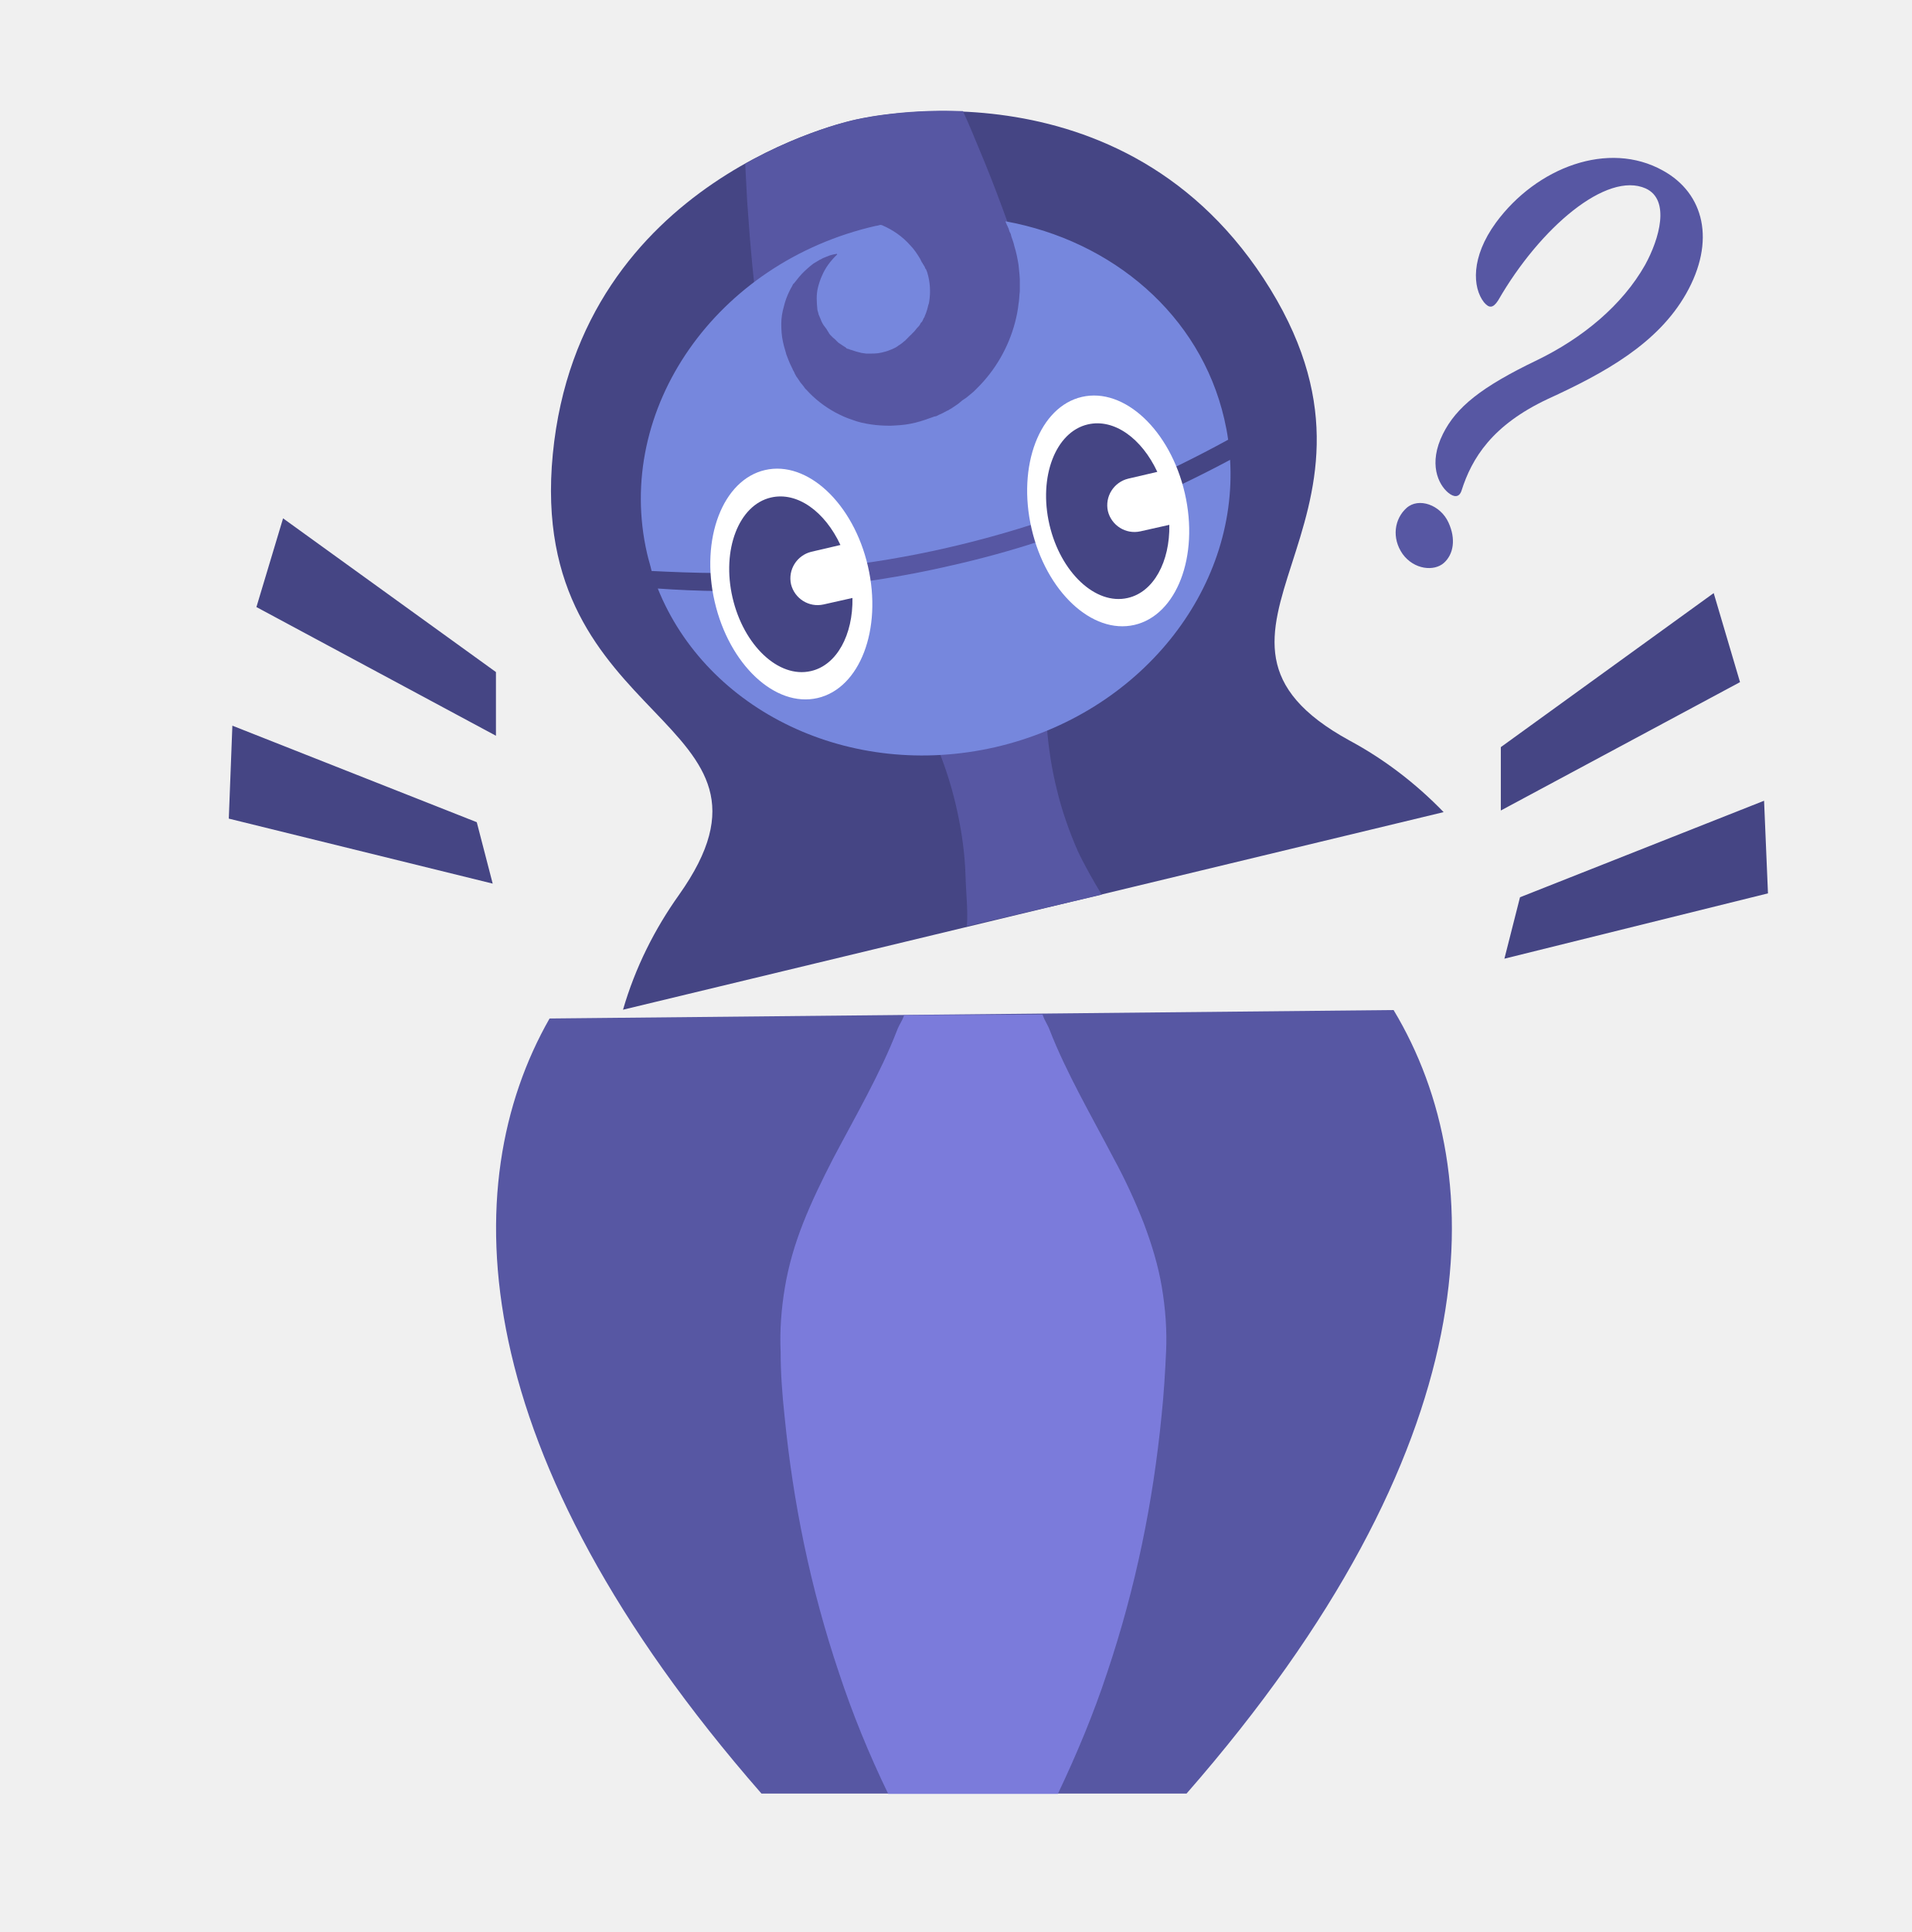
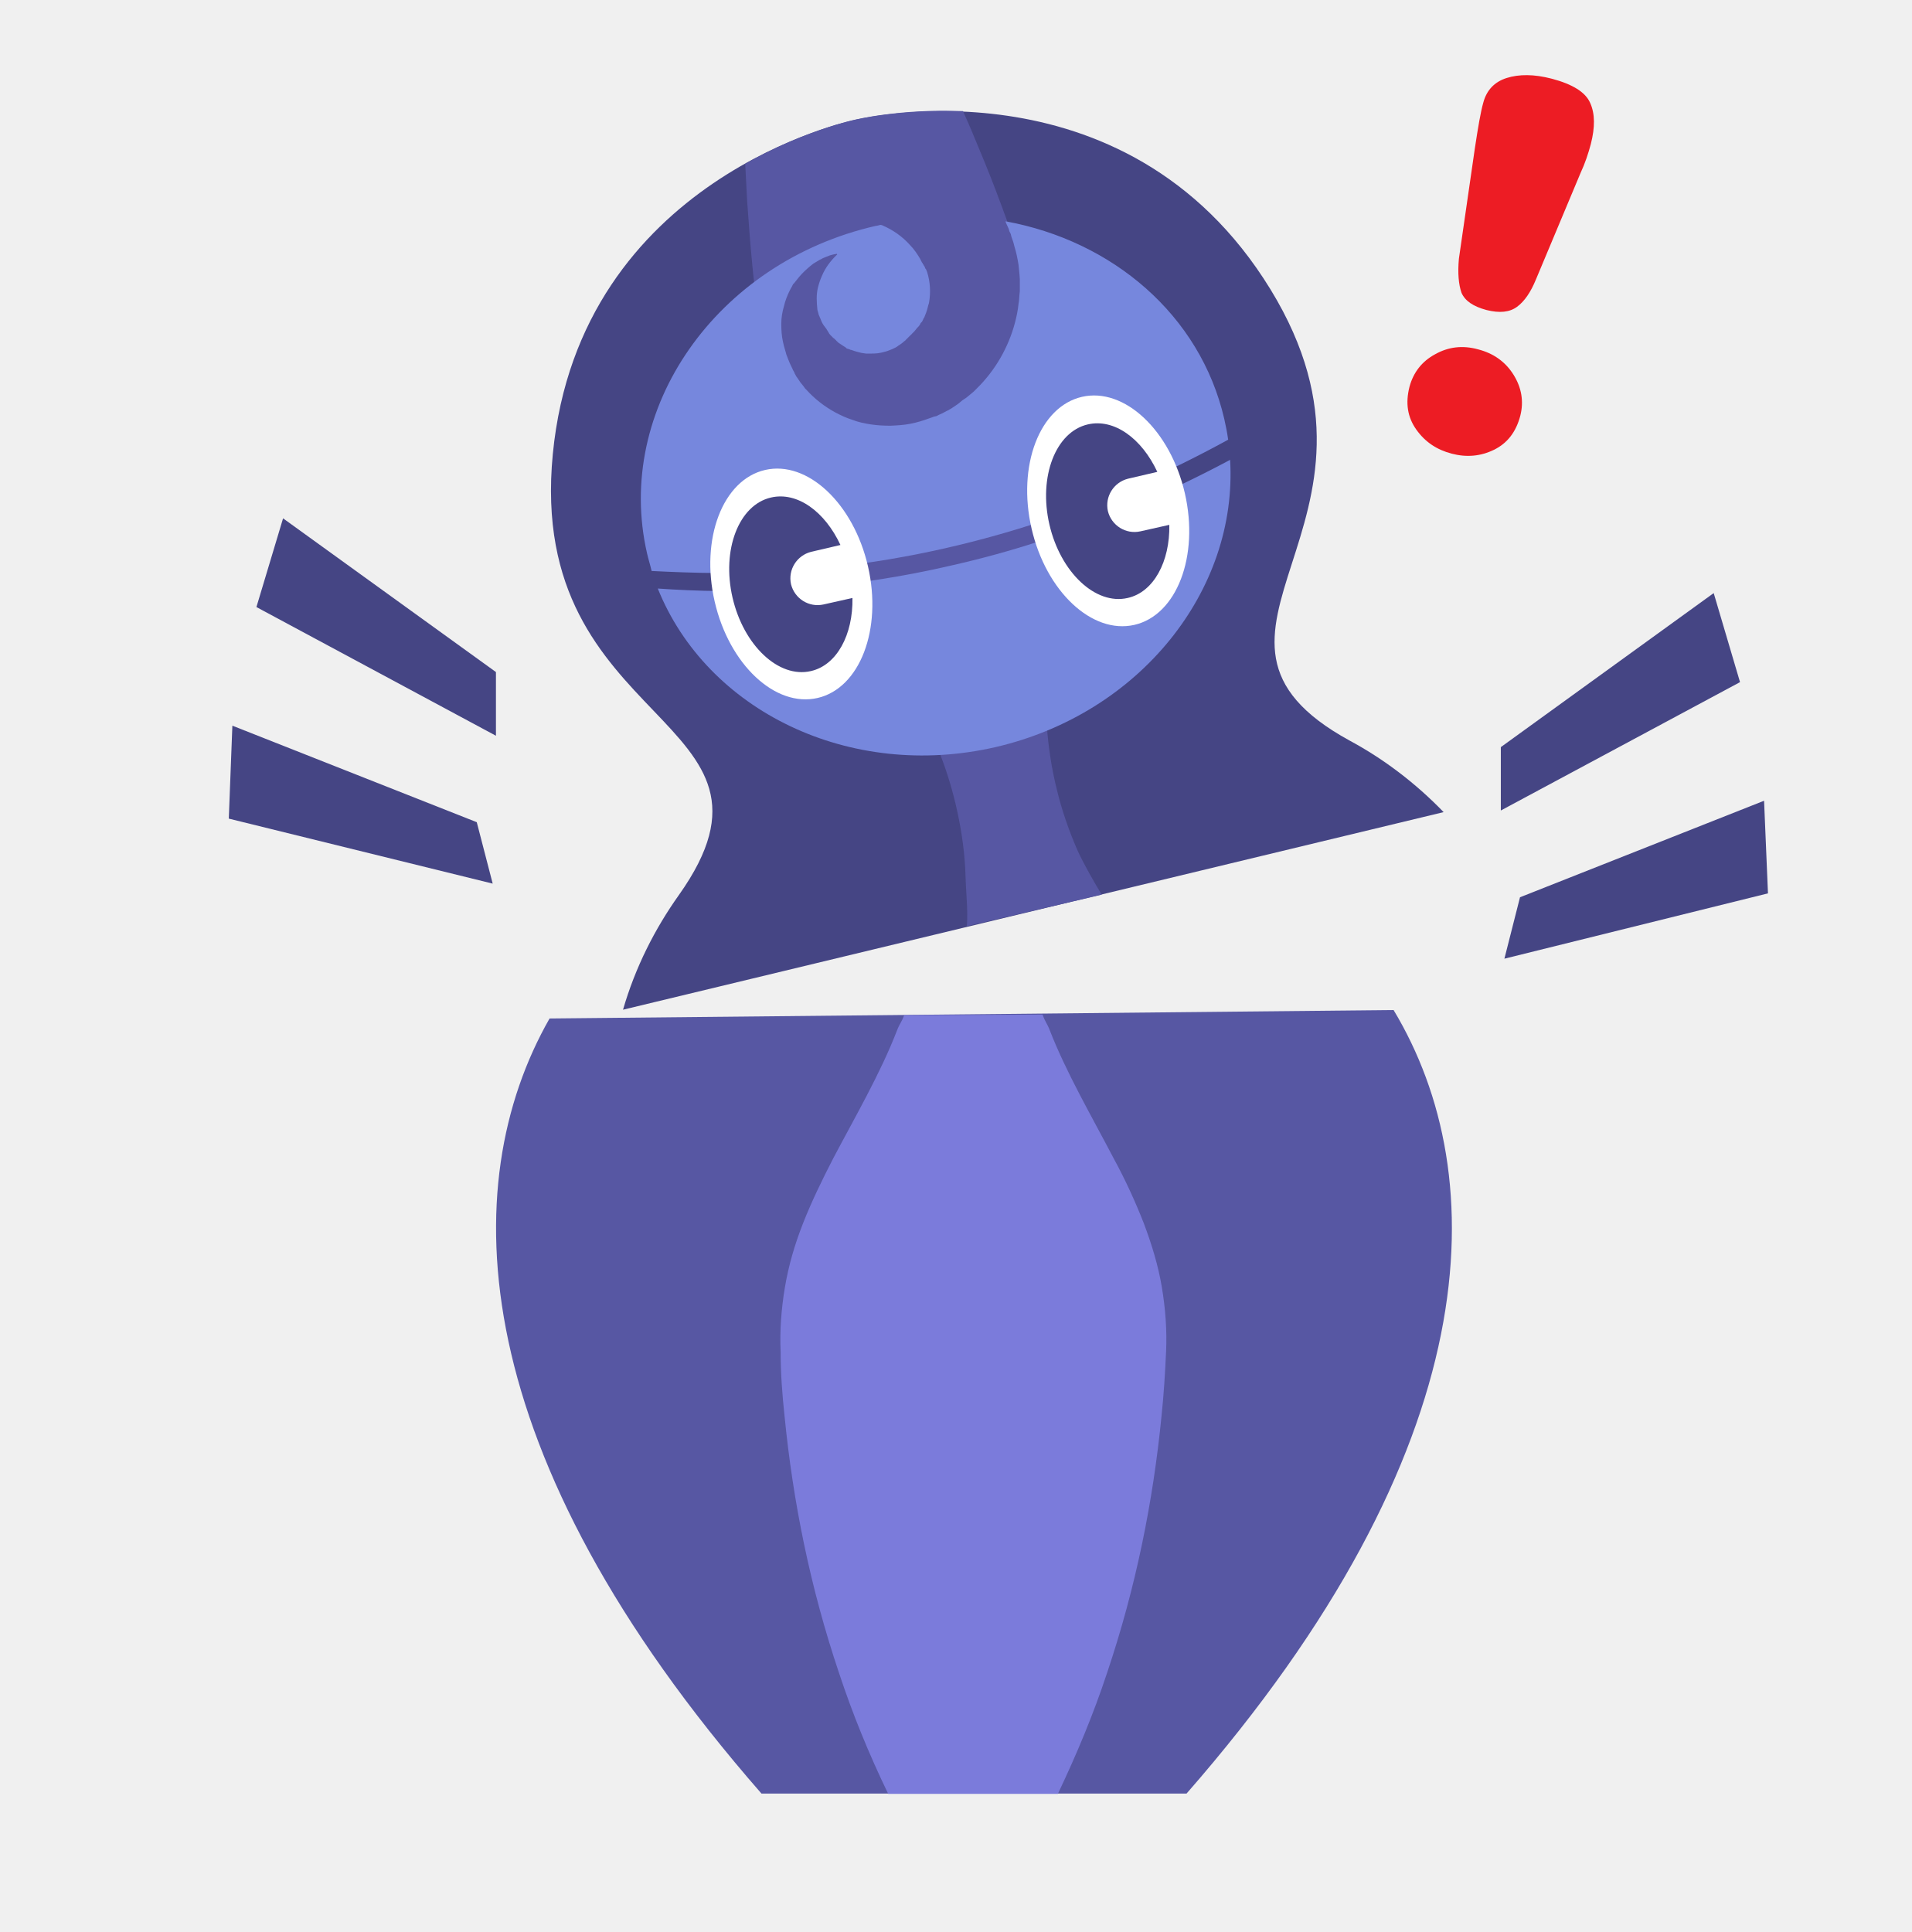
<svg xmlns="http://www.w3.org/2000/svg" version="1.1" id="Layer_1_copy" x="0px" y="0px" viewBox="0 0 588.2 594.5" style="enable-background:new 0 0 588.2 594.5;" xml:space="preserve">
  <style type="text/css">
	.st0{fill:#454584;}
	.st1{fill:#5757A3;}
	.st2{fill:#7687DD;}
	.st3{fill:#FFFFFF;}
	.st4{fill:#7B7BDB;}
+ 	.st5{fill:#ED1C24;}
</style>
  <g>
    <g>
      <g>
-         <path class="st0" d="M444.2,249.9c-8.7-9-18.5-16.4-28.9-22c-59.6-32.6,20.2-66.1-24.4-138.9C346.1,16,262.6,37,262.6,37     s-84.2,17.5-92.5,102.7c-8.3,85.2,78.1,80.3,38.8,135.7c-7.4,10.4-13.4,22.2-17.2,35.3" />
+         <path class="st0" d="M444.2,249.9c-8.7-9-18.5-16.4-28.9-22c-59.6-32.6,20.2-66.1-24.4-138.9c-44.8-73-128.3-52-128.3-52     s-84.2,17.5-92.5,102.7s78.1,80.3,38.8,135.7c-7.4,10.4-13.4,22.2-17.2,35.3" />
        <path class="st1" d="M247.3,159.3c2.8,6.1,6.1,12.2,9.7,18c7.3,11.9,15.8,23.4,22.8,35.4c3.5,6,6.5,12.1,9,18.2     c2.5,6.2,4.4,12.5,5.8,19c1.4,6.5,2.3,13,2.5,19.8c0.1,4.7,0.8,10.5,0.4,15.3l41.5-9.7c-2.5-4.1-5.5-9.4-7.4-13.5     c-2.7-6.2-4.9-12.5-6.4-18.8c-1.6-6.4-2.6-12.9-3.1-19.6c-0.5-6.7-0.4-13.5,0.1-20.3c1-13.8,3.6-27.9,5-41.8     c0.7-6.9,1-13.8,0.9-20.6c-0.2-6.7-0.9-13.4-2.1-19.8c-1.2-6.5-3.2-12.8-5-19.2c-1.9-6.3-3.9-12.7-6-18.9     c-4.2-12.6-8.7-25.1-13.9-37.4c-1.5-3.7-3.1-7.5-4.8-11.2c-19.6-0.8-33.5,2.7-33.5,2.7s-15.2,3.2-33.5,13.5     c0.2,3.8,0.4,7.7,0.6,11.5c0.9,13.4,2.1,26.6,3.9,39.7c0.9,6.6,1.9,13.1,2.9,19.6c1.1,6.5,2.1,13.1,3.9,19.4     C242.3,147,244.6,153.2,247.3,159.3z" />
        <g>
          <path class="st2" d="M319.4,166.7c-8.6,2.8-17.4,5.2-26.2,7.2c-15.4,3.6-31,6-46.5,7.1c-17.8,1.4-32.9,0.9-44.3,0.1      c15.1,37.6,59,59.1,103.9,48.8c44.5-10.3,74.6-48.3,72.2-88.4C359.4,151.7,339.6,160.2,319.4,166.7z" />
-           <path class="st2" d="M246.6,175.4c23.9-1.8,47.9-6.6,71.3-14.1c20.5-6.6,40.5-15.3,60-26c-0.3-2.2-0.7-4.2-1.2-6.4      c-7.4-32-34.4-54.8-67.3-60.8l0,0l0.1,0.4l0.6,1.3c0.2,0.4,0.4,0.9,0.5,1.4L311,72l0.1,0.4l0.1,0.4c0.3,0.9,0.7,1.9,0.9,2.9      c0.6,1.9,1,3.9,1.3,5.8c0.1,1,0.2,2,0.3,3c0,0.5,0.1,1,0.1,1.5l0,1.5c0,0.5,0,1,0,1.5c0,0.5,0,1-0.1,1.5c-0.1,1-0.1,2-0.3,3      c-0.2,2-0.6,3.9-1.1,5.8c-2,7.6-6.1,14.7-11.7,20.2l-1,1l-0.6,0.5l-0.6,0.5l-1.1,0.9l-1.2,0.8l-0.6,0.5l-0.6,0.5l-1,0.7      c-0.4,0.3-0.8,0.5-1.2,0.8l-0.7,0.4c-0.2,0.2-0.4,0.2-0.6,0.3l-1.3,0.7c-0.4,0.2-0.9,0.4-1.3,0.6l-0.6,0.3      c-0.1,0.1-0.2,0.1-0.4,0.1l-0.4,0.1c-0.4,0.2-0.9,0.3-1.4,0.5c-1.9,0.7-3.8,1.3-5.9,1.7c-2,0.4-4,0.5-6.1,0.6c-2,0-4-0.1-6-0.4      c-2-0.3-3.9-0.7-5.7-1.4c-1.9-0.6-3.6-1.4-5.3-2.3c-3.3-1.8-6.4-4.2-8.9-7c-0.4-0.3-0.6-0.7-0.9-1.1c-0.3-0.4-0.6-0.7-0.9-1.1      l-0.8-1.2c-0.3-0.4-0.6-0.8-0.7-1.1c-0.1-0.2-0.3-0.4-0.3-0.6l-0.3-0.6c-0.1-0.2-0.3-0.4-0.3-0.6l-0.3-0.6      c-0.4-0.8-0.8-1.7-1.1-2.5l-0.5-1.3c-0.1-0.1,0-0.2-0.1-0.3l-0.1-0.4l-0.2-0.7c-0.3-0.9-0.5-1.8-0.7-2.7      c-0.4-1.8-0.5-3.6-0.5-5.5c0-1.8,0.3-3.6,0.8-5.3c0.4-1.7,1-3.3,1.8-4.9c0.2-0.4,0.4-0.8,0.6-1.1l0.3-0.6      c0.1-0.2,0.2-0.4,0.4-0.5l0.4-0.5l0.4-0.5c0.1-0.2,0.3-0.3,0.4-0.5l0.4-0.5c1.1-1.3,2.2-2.3,3.5-3.4c0.3-0.2,0.6-0.5,0.9-0.7      c0.3-0.2,0.7-0.4,1-0.6c0.3-0.2,0.7-0.4,1-0.6c0.4-0.1,0.7-0.4,1-0.5l1-0.4l1-0.4c0.4-0.1,0.7-0.2,1.1-0.3l1.1-0.2l0.1,0.2      c-2.1,2-3.7,4.2-4.7,6.6c-0.5,1.1-0.9,2.3-1.2,3.5s-0.4,2.3-0.4,3.5c0,1.1,0.1,2.2,0.2,3.3c0,0.2,0.1,0.5,0.2,0.8l0.2,0.8      l0.3,0.7c0.1,0.3,0.2,0.4,0.3,0.7c0.3,0.9,0.8,1.8,1.4,2.5c0.3,0.4,0.6,0.8,0.8,1.2l0.2,0.3l0.1,0.2c0.1,0.1,0.1,0.1,0.1,0.2      l0.5,0.6c0.4,0.3,0.6,0.7,1.1,1l0.3,0.3c0.1,0.1,0.2,0.1,0.3,0.3l0.3,0.3c0.1,0.1,0.2,0.1,0.3,0.3l0.6,0.4l0.6,0.4      c0.2,0.1,0.4,0.3,0.6,0.4c0.2,0.1,0.4,0.2,0.6,0.4l0.2,0.2c0.1,0.1,0.2,0.1,0.3,0.1l0.3,0.1c0.1,0,0.2,0.1,0.3,0.1      c0.2,0.1,0.4,0.2,0.6,0.2l0.6,0.2c0.8,0.3,1.7,0.5,2.5,0.7c0.3,0,0.4,0.1,0.7,0.1s0.4,0.1,0.7,0.1l0.6,0c0.1,0,0.2,0,0.3,0      l0.3,0c0.8,0,1.6,0,2.4-0.1c0.8-0.1,1.6-0.3,2.3-0.5c0.8-0.2,1.4-0.5,2.2-0.8c0.7-0.3,1.3-0.6,1.9-1.1c0.2-0.1,0.3-0.2,0.5-0.3      l0.1-0.1c0,0,0.1-0.1,0.2-0.1l0.2-0.2c0.2-0.1,0.3-0.2,0.5-0.4l0.5-0.4c0.1-0.1,0.2-0.1,0.2-0.2l0.2-0.2l0.5-0.5l0.4-0.4      l0.2-0.2l0.2-0.2c0.2-0.1,0.3-0.3,0.4-0.4l0.4-0.4l0.2-0.2l0.2-0.2c0.1-0.2,0.3-0.3,0.4-0.5l0.4-0.5l0.2-0.2l0.2-0.2      c0.1-0.2,0.3-0.3,0.4-0.5l0.3-0.6l0.2-0.2l0.2-0.2l0.3-0.6c0.1-0.2,0.2-0.4,0.2-0.5l0.2-0.2l0.1-0.3l0.2-0.5      c0.1-0.2,0.1-0.3,0.2-0.5c0.1-0.2,0.1-0.3,0.2-0.6c0.1-0.2,0.1-0.3,0.2-0.6c0.1-0.4,0.2-0.7,0.3-1.2c0.1-0.2,0.1-0.4,0.2-0.6      c0-0.1,0.1-0.4,0.1-0.5c0.5-3.1,0.3-6.2-0.6-9.1c-0.1-0.4-0.3-0.7-0.4-1l-0.1-0.1l-0.1-0.1l-0.1-0.3c-0.1-0.2-0.1-0.4-0.3-0.5      c-0.1-0.2-0.1-0.4-0.3-0.5c-0.1-0.1-0.1-0.2-0.1-0.3l-0.2-0.2c-0.2-0.4-0.4-0.8-0.6-1.2c-0.9-1.5-1.9-3-3.1-4.2      c-2.3-2.6-5.3-4.7-8.6-6.1c-0.1,0-0.3-0.1-0.5-0.1c-0.5,0.1-1,0.3-1.4,0.3c-49.1,11.2-80.6,56.4-70.4,100.8      c0.4,1.8,1,3.6,1.4,5.4C212.6,176.3,228.6,176.9,246.6,175.4z" />
+           <path class="st2" d="M246.6,175.4c23.9-1.8,47.9-6.6,71.3-14.1c20.5-6.6,40.5-15.3,60-26c-0.3-2.2-0.7-4.2-1.2-6.4      c-7.4-32-34.4-54.8-67.3-60.8l0,0l0.1,0.4l0.6,1.3c0.2,0.4,0.4,0.9,0.5,1.4L311,72l0.1,0.4l0.1,0.4c0.3,0.9,0.7,1.9,0.9,2.9      c0.6,1.9,1,3.9,1.3,5.8c0.1,1,0.2,2,0.3,3c0,0.5,0.1,1,0.1,1.5v1.5c0,0.5,0,1,0,1.5s0,1-0.1,1.5c-0.1,1-0.1,2-0.3,3      c-0.2,2-0.6,3.9-1.1,5.8c-2,7.6-6.1,14.7-11.7,20.2l-1,1L299,121l-0.6,0.5l-1.1,0.9l-1.2,0.8l-0.6,0.5l-0.6,0.5l-1,0.7      c-0.4,0.3-0.8,0.5-1.2,0.8l-0.7,0.4c-0.2,0.2-0.4,0.2-0.6,0.3l-1.3,0.7c-0.4,0.2-0.9,0.4-1.3,0.6l-0.6,0.3      c-0.1,0.1-0.2,0.1-0.4,0.1l-0.4,0.1c-0.4,0.2-0.9,0.3-1.4,0.5c-1.9,0.7-3.8,1.3-5.9,1.7c-2,0.4-4,0.5-6.1,0.6c-2,0-4-0.1-6-0.4      c-2-0.3-3.9-0.7-5.7-1.4c-1.9-0.6-3.6-1.4-5.3-2.3c-3.3-1.8-6.4-4.2-8.9-7c-0.4-0.3-0.6-0.7-0.9-1.1c-0.3-0.4-0.6-0.7-0.9-1.1      l-0.8-1.2c-0.3-0.4-0.6-0.8-0.7-1.1c-0.1-0.2-0.3-0.4-0.3-0.6l-0.3-0.6c-0.1-0.2-0.3-0.4-0.3-0.6l-0.3-0.6      c-0.4-0.8-0.8-1.7-1.1-2.5l-0.5-1.3c-0.1-0.1,0-0.2-0.1-0.3l-0.1-0.4l-0.2-0.7c-0.3-0.9-0.5-1.8-0.7-2.7      c-0.4-1.8-0.5-3.6-0.5-5.5c0-1.8,0.3-3.6,0.8-5.3c0.4-1.7,1-3.3,1.8-4.9c0.2-0.4,0.4-0.8,0.6-1.1l0.3-0.6      c0.1-0.2,0.2-0.4,0.4-0.5l0.4-0.5l0.4-0.5c0.1-0.2,0.3-0.3,0.4-0.5l0.4-0.5c1.1-1.3,2.2-2.3,3.5-3.4c0.3-0.2,0.6-0.5,0.9-0.7      c0.3-0.2,0.7-0.4,1-0.6s0.7-0.4,1-0.6c0.4-0.1,0.7-0.4,1-0.5l1-0.4l1-0.4c0.4-0.1,0.7-0.2,1.1-0.3l1.1-0.2l0.1,0.2      c-2.1,2-3.7,4.2-4.7,6.6c-0.5,1.1-0.9,2.3-1.2,3.5s-0.4,2.3-0.4,3.5c0,1.1,0.1,2.2,0.2,3.3c0,0.2,0.1,0.5,0.2,0.8l0.2,0.8      l0.3,0.7c0.1,0.3,0.2,0.4,0.3,0.7c0.3,0.9,0.8,1.8,1.4,2.5c0.3,0.4,0.6,0.8,0.8,1.2l0.2,0.3l0.1,0.2c0.1,0.1,0.1,0.1,0.1,0.2      l0.5,0.6c0.4,0.3,0.6,0.7,1.1,1l0.3,0.3c0.1,0.1,0.2,0.1,0.3,0.3l0.3,0.3c0.1,0.1,0.2,0.1,0.3,0.3l0.6,0.4l0.6,0.4      c0.2,0.1,0.4,0.3,0.6,0.4s0.4,0.2,0.6,0.4l0.2,0.2c0.1,0.1,0.2,0.1,0.3,0.1l0.3,0.1c0.1,0,0.2,0.1,0.3,0.1      c0.2,0.1,0.4,0.2,0.6,0.2l0.6,0.2c0.8,0.3,1.7,0.5,2.5,0.7c0.3,0,0.4,0.1,0.7,0.1s0.4,0.1,0.7,0.1h0.6c0.1,0,0.2,0,0.3,0h0.3      c0.8,0,1.6,0,2.4-0.1s1.6-0.3,2.3-0.5c0.8-0.2,1.4-0.5,2.2-0.8c0.7-0.3,1.3-0.6,1.9-1.1c0.2-0.1,0.3-0.2,0.5-0.3l0.1-0.1      c0,0,0.1-0.1,0.2-0.1l0.2-0.2c0.2-0.1,0.3-0.2,0.5-0.4l0.5-0.4c0.1-0.1,0.2-0.1,0.2-0.2l0.2-0.2l0.5-0.5l0.4-0.4l0.2-0.2      l0.2-0.2c0.2-0.1,0.3-0.3,0.4-0.4l0.4-0.4l0.2-0.2l0.2-0.2c0.1-0.2,0.3-0.3,0.4-0.5l0.4-0.5l0.2-0.2l0.2-0.2      c0.1-0.2,0.3-0.3,0.4-0.5l0.3-0.6l0.2-0.2l0.2-0.2l0.3-0.6c0.1-0.2,0.2-0.4,0.2-0.5l0.2-0.2l0.1-0.3l0.2-0.5      c0.1-0.2,0.1-0.3,0.2-0.5s0.1-0.3,0.2-0.6c0.1-0.2,0.1-0.3,0.2-0.6c0.1-0.4,0.2-0.7,0.3-1.2c0.1-0.2,0.1-0.4,0.2-0.6      c0-0.1,0.1-0.4,0.1-0.5c0.5-3.1,0.3-6.2-0.6-9.1c-0.1-0.4-0.3-0.7-0.4-1l-0.1-0.1l-0.1-0.1l-0.1-0.3c-0.1-0.2-0.1-0.4-0.3-0.5      c-0.1-0.2-0.1-0.4-0.3-0.5c-0.1-0.1-0.1-0.2-0.1-0.3l-0.2-0.2c-0.2-0.4-0.4-0.8-0.6-1.2c-0.9-1.5-1.9-3-3.1-4.2      c-2.3-2.6-5.3-4.7-8.6-6.1c-0.1,0-0.3-0.1-0.5-0.1c-0.5,0.1-1,0.3-1.4,0.3c-49.1,11.2-80.6,56.4-70.4,100.8      c0.4,1.8,1,3.6,1.4,5.4C212.6,176.3,228.6,176.9,246.6,175.4z" />
        </g>
        <g>
          <g>
-             <ellipse transform="matrix(0.9745 -0.2243 0.2243 0.9745 -34.1117 59.2135)" class="st3" cx="243.5" cy="179.7" rx="24.2" ry="36" />
-             <path class="st0" d="M253.4,186c-4.5,1-8.9-1.8-10-6.2l0,0c-1-4.5,1.8-8.9,6.2-10l9-2.1c-4.8-10.3-13.3-16.5-21.4-14.6       c-9.9,2.3-15.2,16.1-11.8,30.8c3.4,14.7,14.2,24.9,24.1,22.6c8-1.8,13-11.2,12.8-22.5L253.4,186z" />
+             <ellipse transform="matrix(0.9745 -0.2243 0.2243 0.9745 -34.1065 59.1943)" class="st3" cx="243.5" cy="179.7" rx="24.2" ry="36" />
+             <path class="st0" d="M253.4,186c-4.5,1-8.9-1.8-10-6.2l0,0c-1-4.5,1.8-8.9,6.2-10l9-2.1c-4.8-10.3-13.3-16.5-21.4-14.6       c-9.9,2.3-15.2,16.1-11.8,30.8s14.2,24.9,24.1,22.6c8-1.8,13-11.2,12.8-22.5L253.4,186z" />
          </g>
          <g>
-             <ellipse transform="matrix(0.9745 -0.2243 0.2243 0.9745 -26.5799 80.5061)" class="st3" cx="341" cy="157.2" rx="24.2" ry="36" />
+             <ellipse transform="matrix(0.9745 -0.2243 0.2243 0.9745 -26.5746 80.4902)" class="st3" cx="341" cy="157.2" rx="24.2" ry="36" />
            <path class="st0" d="M350.9,163.5c-4.5,1-8.9-1.8-10-6.2l0,0c-1-4.5,1.8-8.9,6.2-10l9-2.1c-4.8-10.3-13.3-16.5-21.4-14.6       c-9.9,2.3-15.2,16.1-11.8,30.8c3.4,14.7,14.2,24.9,24.1,22.6c8-1.8,13-11.2,12.8-22.5L350.9,163.5z" />
          </g>
        </g>
      </g>
    </g>
    <g>
      <path class="st1" d="M169.1,313.4c-29.3,51.4-26.2,133.9,65.2,238.5h65.4h65.4c93-106.4,94.5-189.9,63.7-241.1" />
      <path class="st4" d="M241.4,435.7c2.6,26.4,7.9,52.8,16.8,79.2c4.1,12.4,9.1,24.7,15.1,37.1h52.2c5.9-12.4,11-24.7,15.1-37.1    c8.9-26.4,14.2-52.8,16.8-79.2c0.7-6.6,1.1-13.2,1.4-19.8c0.3-6.6-0.2-13.2-1.3-19.8c-1.1-6.6-3.1-13.2-5.6-19.8    c-2.6-6.6-5.6-13.2-9.2-19.8c-6.9-13.2-14.6-26.4-19.7-39.5c-0.8-2.1-1.5-2.7-2.2-4.8l-42.6,0.2c-0.7,2-1.4,2.6-2.2,4.7    c-5.1,13.2-12.8,26.4-19.7,39.5c-3.4,6.6-6.6,13.2-9.2,19.8c-2.6,6.6-4.5,13.2-5.6,19.8c-1.1,6.6-1.6,13.2-1.3,19.8    C240.2,422.6,240.7,429.2,241.4,435.7z" />
    </g>
  </g>
  <polygon class="st0" points="152.6,206.8 87.1,159.5 78.9,186.8 152.6,226.4 " />
  <polygon class="st0" points="146.7,253 71.5,223.3 70.4,251.9 151.6,271.9 " />
  <polygon class="st0" points="461.8,229.9 527.3,182.5 535.4,209.9 461.8,249.4 " />
  <polygon class="st0" points="467.7,276.1 542.8,246.4 544,274.9 462.9,295 " />
  <g>
-     <path class="st1" d="M444.3,173.2c-3,2.7-9.2,2.1-12.7-2.7c-3.5-5-2.5-10.9,1.2-14.2c3.7-3.3,10.4-1,12.9,4.5   C448,165.8,447.3,170.5,444.3,173.2z M511.7,52.5c12.7,7,16.3,21.7,7.1,37.9c-8.7,15.3-24.9,24.3-42.6,32.4   c-17,8-23.3,18.1-26.5,28.2c-0.7,2.1-2.3,2.1-4.1,0.6c-3-2.5-6.2-8.9-1.6-18.1c4.1-8.2,11.7-14.4,29-22.7   c14-6.8,26.2-16.9,33.2-29.3c4.4-8,7.8-20,0.2-23.5c-12-5.4-32.5,12-45.4,34.4c-1.6,2.5-2.8,2.5-4.4,0.6   c-3.5-4.5-4.1-13.8,3.7-24.5C472.8,51.5,494.9,43.1,511.7,52.5z" />
+     <path class="st5" d="M448.9,79.6l4.9-33.9c1-6.6,1.8-11.3,2.6-14.1c1-3.8,3.4-6.4,7.2-7.6s8.4-1.2,13.8,0.2   c6.5,1.7,10.5,4.2,11.9,7.5c1.5,3.3,1.5,7.5,0.2,12.6c-0.8,3-1.8,6-3.2,9l-13.7,32.7c-1.6,3.9-3.5,6.7-5.8,8.4   c-2.3,1.7-5.4,2-9.4,1c-4.1-1.1-6.6-2.8-7.7-5.3C448.8,87.5,448.5,84,448.9,79.6z M446.7,139.6c-4.6-1.2-8.2-3.6-10.9-7.4   s-3.4-8.1-2.1-13.2c1.2-4.4,3.8-7.8,7.9-10c4.1-2.3,8.5-2.8,13.2-1.5c4.7,1.2,8.4,3.8,10.9,7.8c2.5,4,3.2,8.2,2.1,12.6   c-1.3,5-4,8.5-8.1,10.5C455.6,140.4,451.3,140.8,446.7,139.6z" />
  </g>
</svg>
